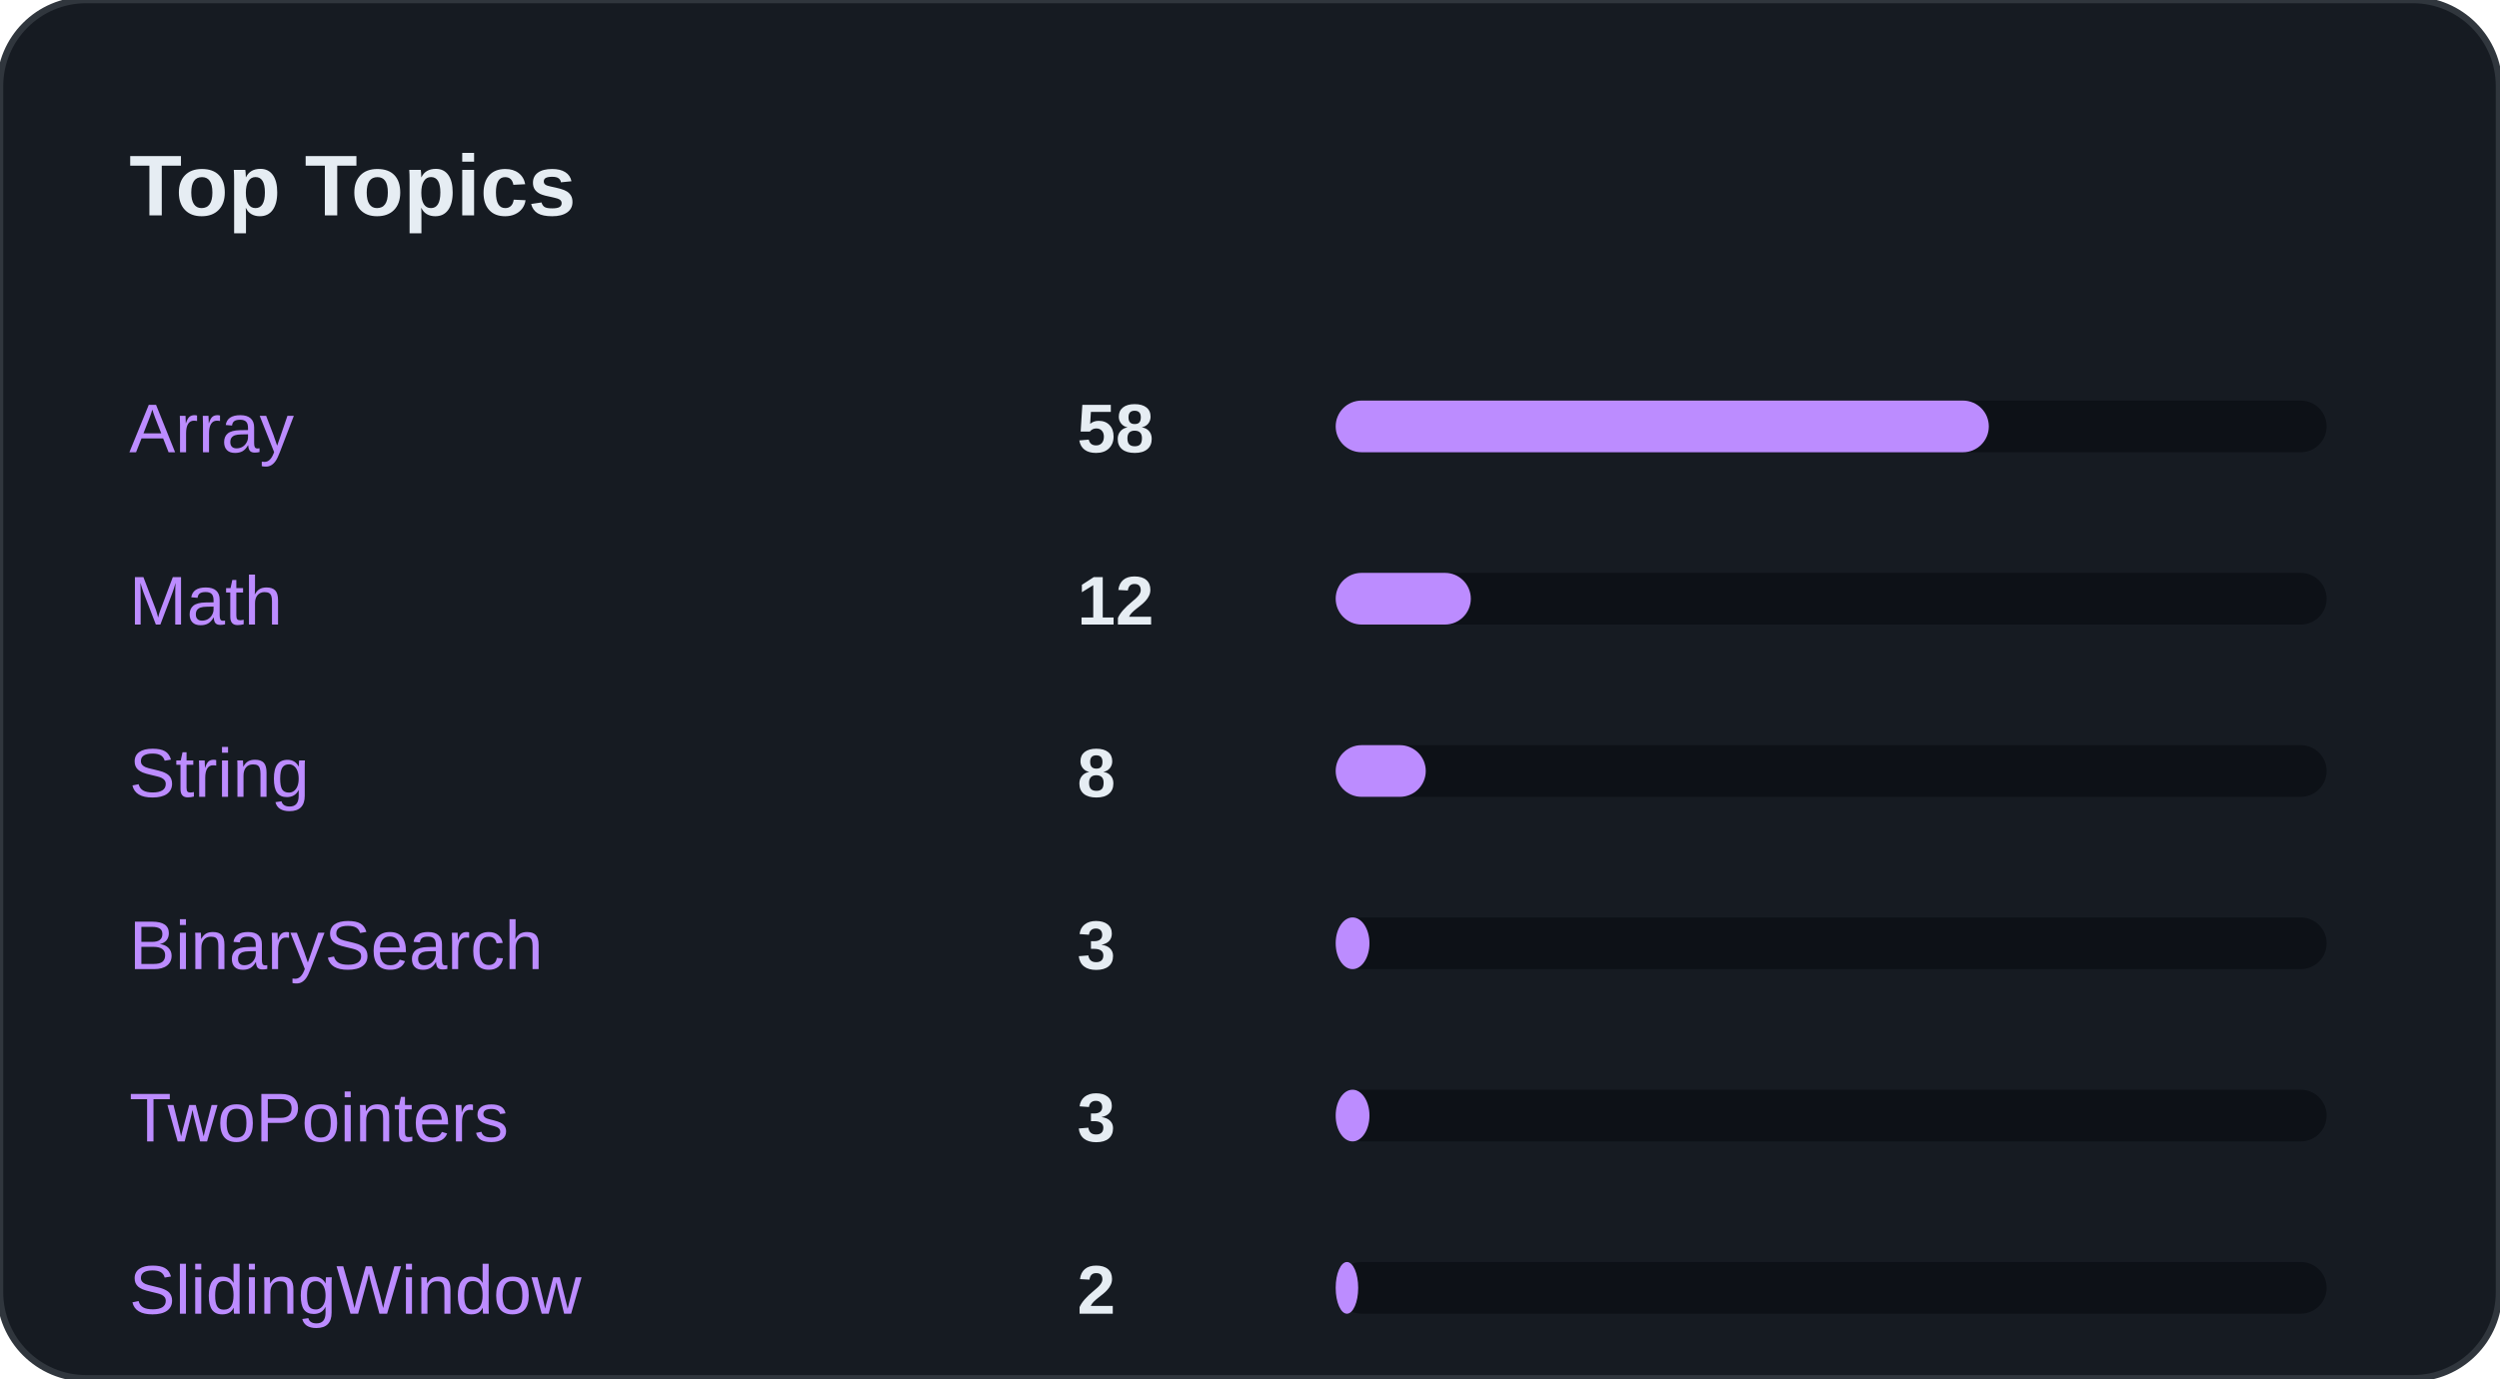
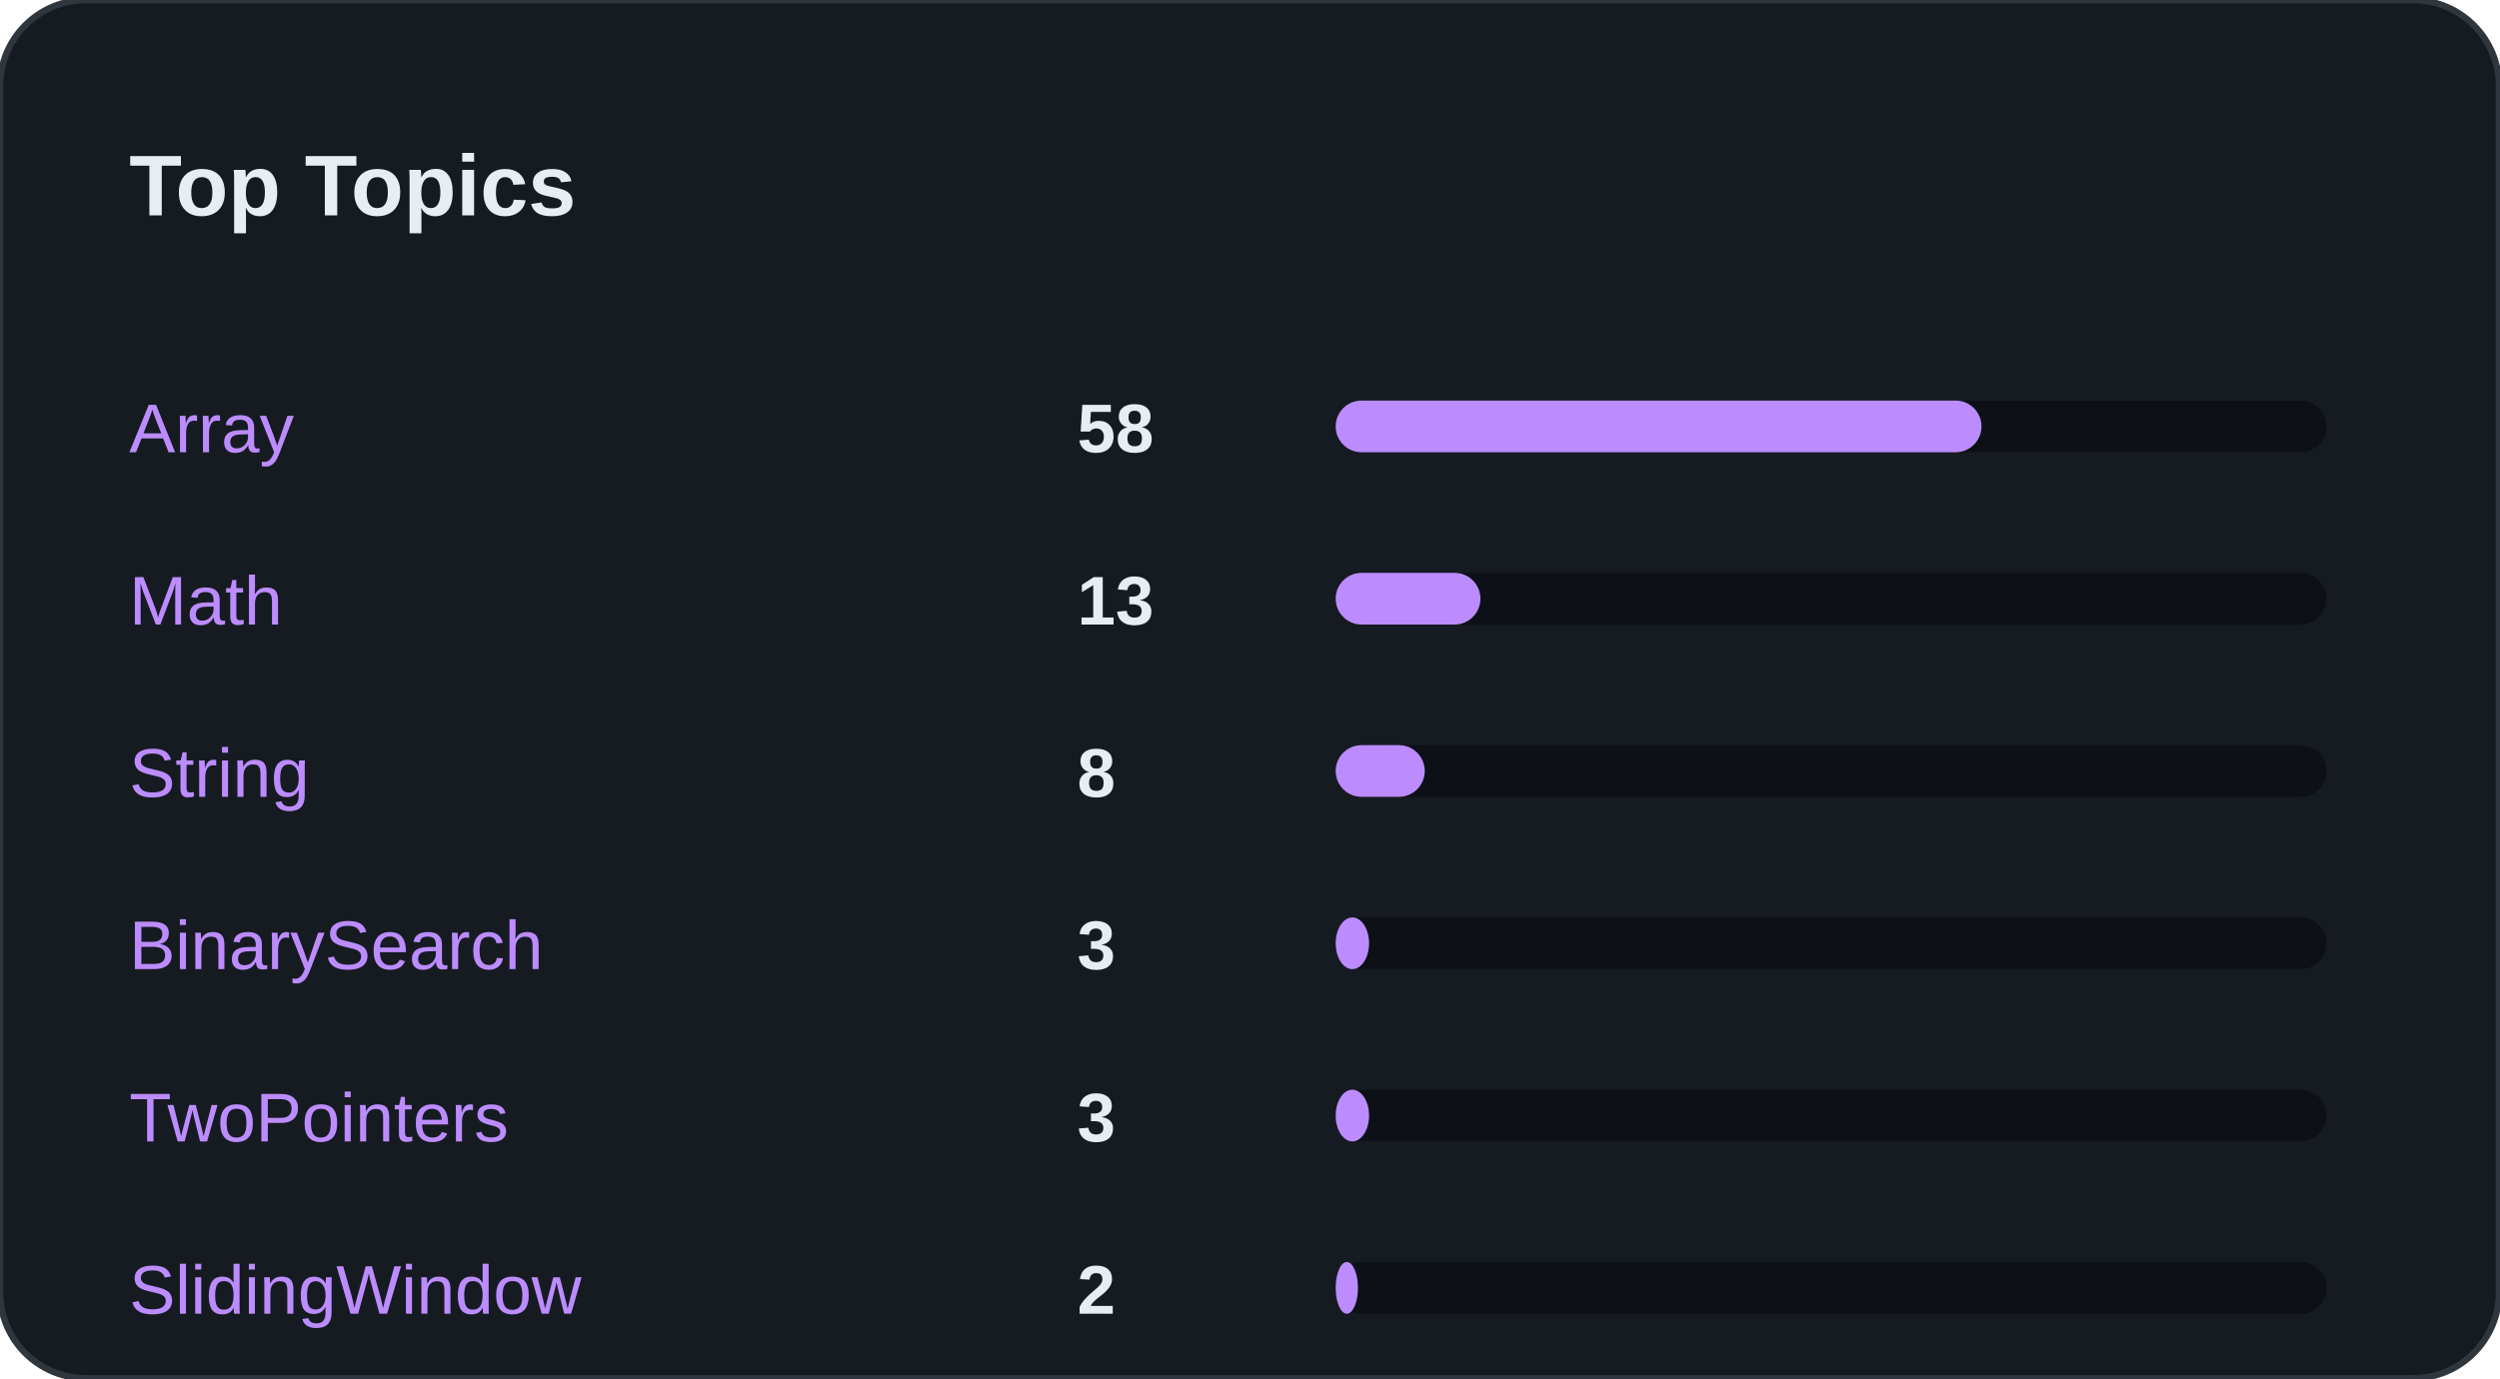
<svg xmlns="http://www.w3.org/2000/svg" width="100%" viewBox="0 0 580 320" preserveAspectRatio="xMidYMid meet">
  <rect width="580" height="320" rx="20" fill="#161B22" stroke="#30363D" stroke-width="1.5" />
  <text x="30" y="50" font-family="Segoe UI, Arial, sans-serif" font-size="20" font-weight="bold" fill="#E6EDF3">Top Topics</text>
  <text x="30" y="105" font-family="Segoe UI, Arial, sans-serif" font-size="16" fill="#BC8CFF">Array</text>
  <text x="250" y="105" font-family="Segoe UI, Arial, sans-serif" font-size="16" font-weight="bold" fill="#E6EDF3">58</text>
  <rect x="310" y="93" width="230" height="12" rx="6" fill="#0D1117" />
-   <rect x="310" y="93" width="151.591" height="12" rx="6" fill="#BC8CFF" />
+   <rect x="310" y="93" width="149.888" height="12" rx="6" fill="#BC8CFF" />
  <text x="30" y="145" font-family="Segoe UI, Arial, sans-serif" font-size="16" fill="#BC8CFF">Math</text>
-   <text x="250" y="145" font-family="Segoe UI, Arial, sans-serif" font-size="16" font-weight="bold" fill="#E6EDF3">12</text>
+   <text x="250" y="145" font-family="Segoe UI, Arial, sans-serif" font-size="16" font-weight="bold" fill="#E6EDF3">13</text>
  <rect x="310" y="133" width="230" height="12" rx="6" fill="#0D1117" />
-   <rect x="310" y="133" width="31.364" height="12" rx="6" fill="#BC8CFF" />
+   <rect x="310" y="133" width="33.596" height="12" rx="6" fill="#BC8CFF" />
  <text x="30" y="185" font-family="Segoe UI, Arial, sans-serif" font-size="16" fill="#BC8CFF">String</text>
  <text x="250" y="185" font-family="Segoe UI, Arial, sans-serif" font-size="16" font-weight="bold" fill="#E6EDF3">8</text>
  <rect x="310" y="173" width="230" height="12" rx="6" fill="#0D1117" />
-   <rect x="310" y="173" width="20.909" height="12" rx="6" fill="#BC8CFF" />
+   <rect x="310" y="173" width="20.674" height="12" rx="6" fill="#BC8CFF" />
  <text x="30" y="225" font-family="Segoe UI, Arial, sans-serif" font-size="16" fill="#BC8CFF">BinarySearch</text>
  <text x="250" y="225" font-family="Segoe UI, Arial, sans-serif" font-size="16" font-weight="bold" fill="#E6EDF3">3</text>
  <rect x="310" y="213" width="230" height="12" rx="6" fill="#0D1117" />
-   <rect x="310" y="213" width="7.841" height="12" rx="6" fill="#BC8CFF" />
+   <rect x="310" y="213" width="7.753" height="12" rx="6" fill="#BC8CFF" />
  <text x="30" y="265" font-family="Segoe UI, Arial, sans-serif" font-size="16" fill="#BC8CFF">TwoPointers</text>
  <text x="250" y="265" font-family="Segoe UI, Arial, sans-serif" font-size="16" font-weight="bold" fill="#E6EDF3">3</text>
  <rect x="310" y="253" width="230" height="12" rx="6" fill="#0D1117" />
-   <rect x="310" y="253" width="7.841" height="12" rx="6" fill="#BC8CFF" />
+   <rect x="310" y="253" width="7.753" height="12" rx="6" fill="#BC8CFF" />
  <text x="30" y="305" font-family="Segoe UI, Arial, sans-serif" font-size="16" fill="#BC8CFF">SlidingWindow</text>
  <text x="250" y="305" font-family="Segoe UI, Arial, sans-serif" font-size="16" font-weight="bold" fill="#E6EDF3">2</text>
  <rect x="310" y="293" width="230" height="12" rx="6" fill="#0D1117" />
-   <rect x="310" y="293" width="5.227" height="12" rx="6" fill="#BC8CFF" />
+   <rect x="310" y="293" width="5.169" height="12" rx="6" fill="#BC8CFF" />
  <text x="30" y="345" font-family="Segoe UI, Arial, sans-serif" font-size="16" fill="#BC8CFF">HashTable</text>
  <text x="250" y="345" font-family="Segoe UI, Arial, sans-serif" font-size="16" font-weight="bold" fill="#E6EDF3">1</text>
  <rect x="310" y="333" width="230" height="12" rx="6" fill="#0D1117" />
-   <rect x="310" y="333" width="2.614" height="12" rx="6" fill="#BC8CFF" />
+   <rect x="310" y="333" width="2.584" height="12" rx="6" fill="#BC8CFF" />
  <text x="30" y="385" font-family="Segoe UI, Arial, sans-serif" font-size="16" fill="#BC8CFF">Sorting</text>
  <text x="250" y="385" font-family="Segoe UI, Arial, sans-serif" font-size="16" font-weight="bold" fill="#E6EDF3">1</text>
  <rect x="310" y="373" width="230" height="12" rx="6" fill="#0D1117" />
-   <rect x="310" y="373" width="2.614" height="12" rx="6" fill="#BC8CFF" />
+   <rect x="310" y="373" width="2.584" height="12" rx="6" fill="#BC8CFF" />
</svg>
